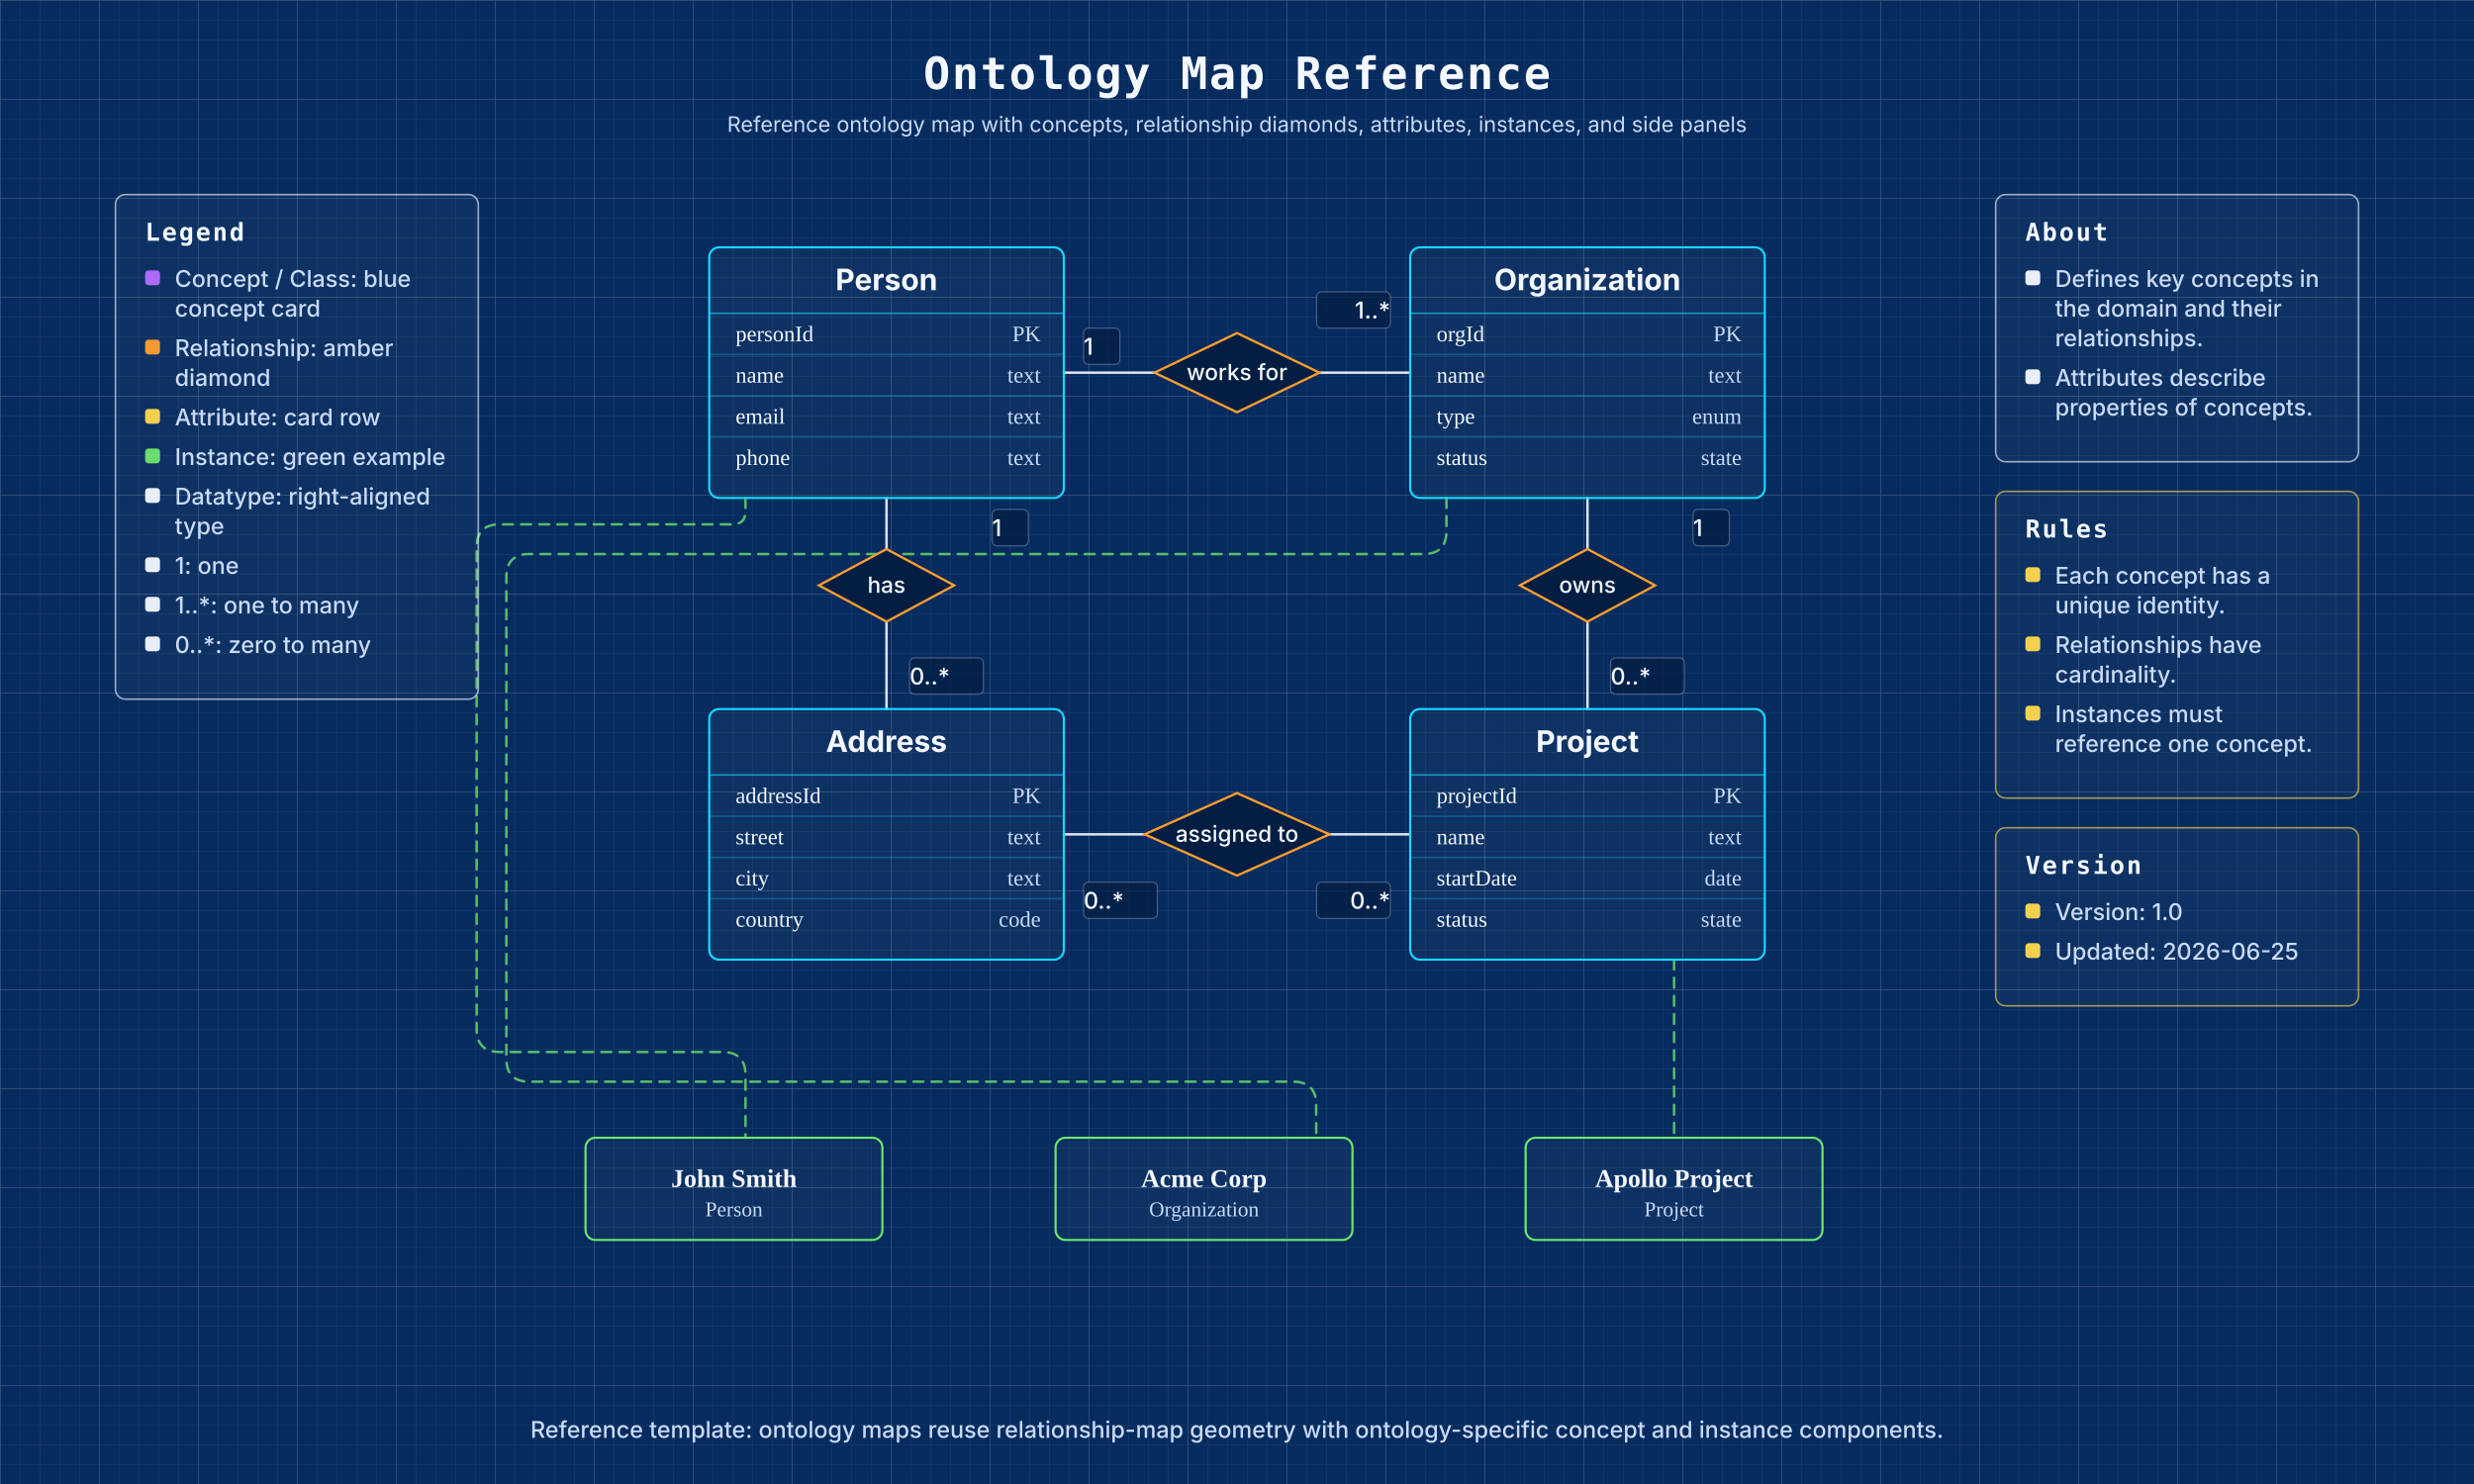
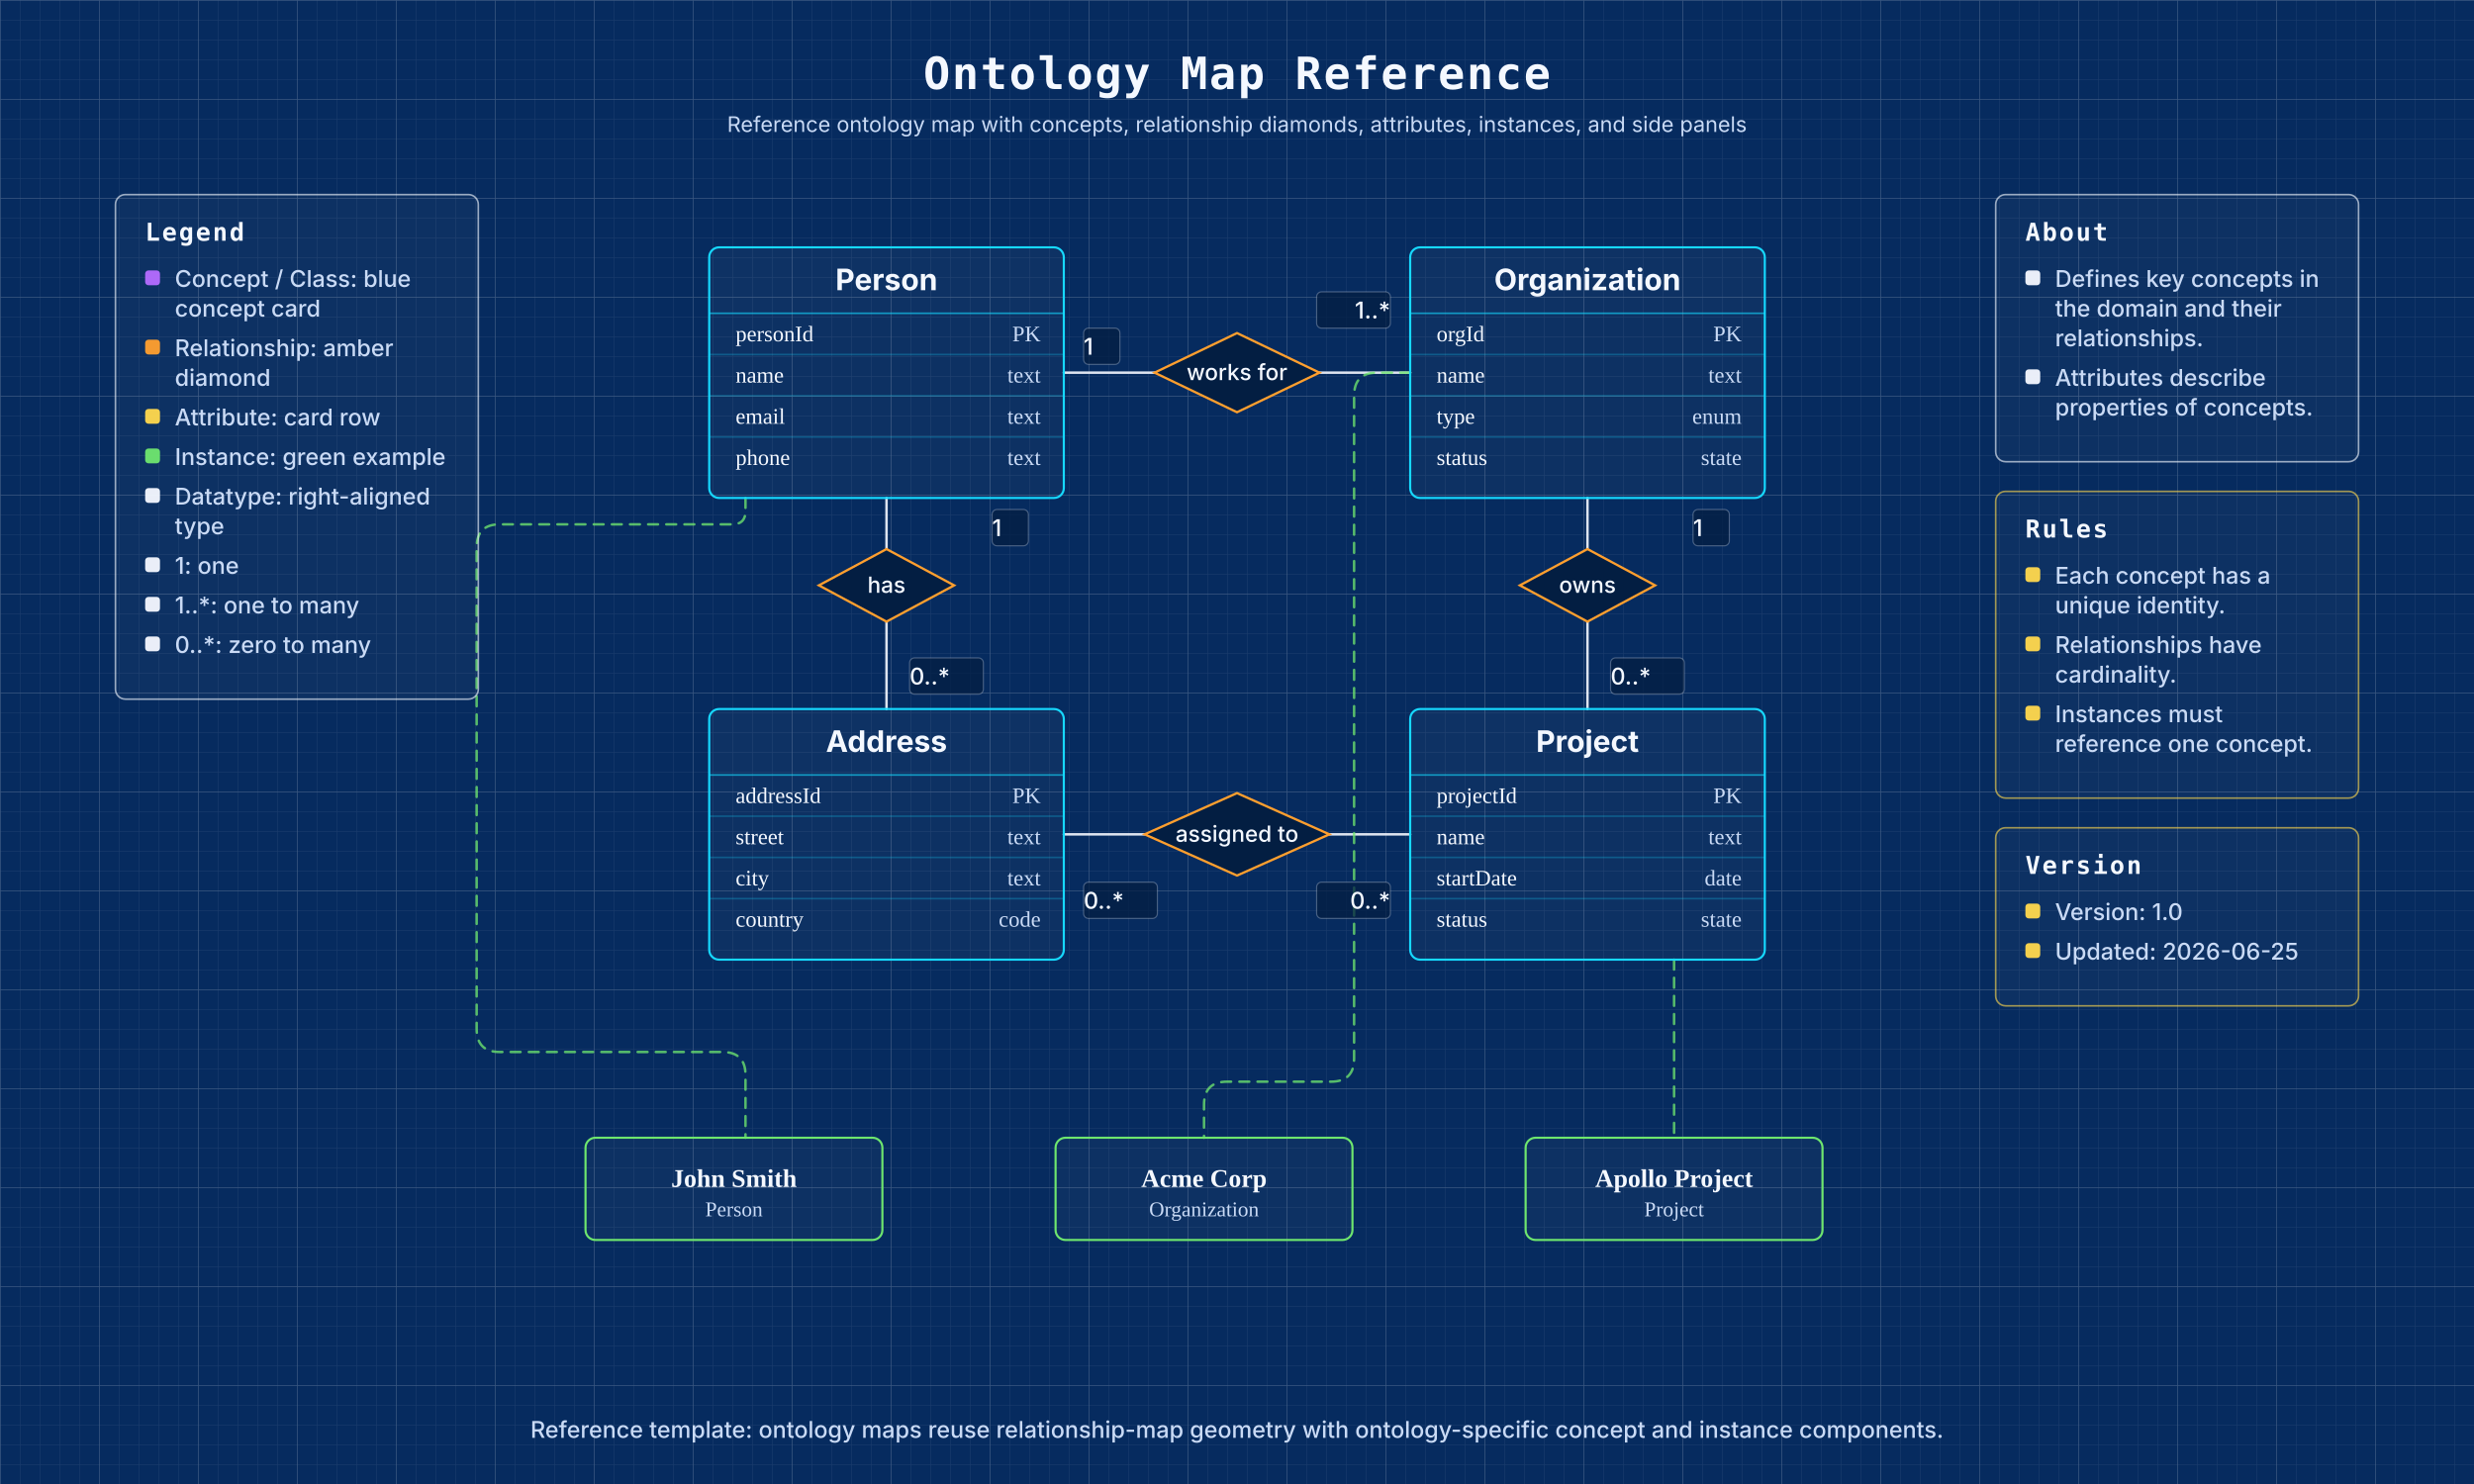
<svg xmlns="http://www.w3.org/2000/svg" width="1500" height="900" viewBox="0 0 1500 900" role="img" aria-label="Ontology Map Reference" data-style="accent-blueprint" data-diagram-type="ontology_map">
  <defs>
    <pattern id="blueprint-grid-small" width="12" height="12" patternUnits="userSpaceOnUse">
      <path d="M 12 0 H 0 V 12" fill="none" stroke="#FFFFFF" stroke-opacity="0.08" stroke-width="0.7" />
    </pattern>
    <pattern id="blueprint-grid" width="60" height="60" patternUnits="userSpaceOnUse">
      <rect width="60" height="60" fill="url(#blueprint-grid-small)" />
      <path d="M 60 0 H 0 V 60" fill="none" stroke="#FFFFFF" stroke-opacity="0.14" stroke-width="1" />
    </pattern>
    <marker id="arrow" markerWidth="10" markerHeight="10" refX="8.5" refY="3" orient="auto" markerUnits="strokeWidth">
      <path d="M0,0 L0,6 L9,3 z" fill="context-stroke" />
    </marker>
    <marker id="arrow-fanout" markerWidth="10" markerHeight="10" refX="8.5" refY="3" orient="auto" markerUnits="strokeWidth">
      <path d="M0,0 L0,6 L9,3 z" fill="context-stroke" />
    </marker>
    <marker id="arrow-fanin" markerWidth="10" markerHeight="10" refX="8.5" refY="3" orient="auto" markerUnits="strokeWidth">
      <path d="M0,0 L0,6 L9,3 z" fill="context-stroke" />
    </marker>
    <style>
    [data-style="accent-blueprint"] .title{font:700 27px IBM Plex Mono,JetBrains Mono,Consolas,monospace;fill:#F4F8FF;letter-spacing:.04em;text-transform:uppercase}
    [data-style="accent-blueprint"] .subtitle{font:400 13px IBM Plex Sans,Inter,Roboto Condensed,DIN,Segoe UI,Aptos,Arial,sans-serif;fill:#C9DAF5}
    [data-style="accent-blueprint"] .group-label{font:700 15px IBM Plex Mono,JetBrains Mono,Consolas,monospace;fill:#C9DAF5;letter-spacing:.08em;text-transform:uppercase}
    [data-style="accent-blueprint"] .card-title{font:700 17px IBM Plex Sans,Inter,Roboto Condensed,DIN,Segoe UI,Aptos,Arial,sans-serif;fill:#F4F8FF}
    [data-style="accent-blueprint"] .card-sub{font:500 13px IBM Plex Sans,Inter,Roboto Condensed,DIN,Segoe UI,Aptos,Arial,sans-serif;fill:#C9DAF5}
    [data-style="accent-blueprint"] .edge{fill:none;stroke:#F4F8FF;stroke-width:1.5;stroke-linecap:round;stroke-linejoin:round;opacity:0.88}
    [data-style="accent-blueprint"] .fanout{stroke:#FF9F2E;opacity:0.9}
    [data-style="accent-blueprint"] .fanin{stroke:#6EE66E;opacity:0.9}
    [data-style="accent-blueprint"] .route-shared{marker-end:none}
    [data-style="accent-blueprint"] .edge-dashed{stroke-dasharray:6 5;opacity:0.68}
    [data-style="accent-blueprint"] .note{font:500 14px IBM Plex Sans,Inter,Roboto Condensed,DIN,Segoe UI,Aptos,Arial,sans-serif;fill:#C9DAF5}
    [data-style="accent-blueprint"] .mono{font-family:IBM Plex Mono,JetBrains Mono,Consolas,monospace}
    [data-style="accent-blueprint"] .table-header{font:700 15.5px IBM Plex Mono,JetBrains Mono,Consolas,monospace;fill:#F4F8FF;letter-spacing:.08em;text-transform:uppercase}
    [data-style="accent-blueprint"] .table-cell{font:500 17px IBM Plex Sans,Inter,Roboto Condensed,DIN,Segoe UI,Aptos,Arial,sans-serif;fill:#F4F8FF}
    [data-style="accent-blueprint"] .table-cell-secondary{font:500 17px IBM Plex Sans,Inter,Roboto Condensed,DIN,Segoe UI,Aptos,Arial,sans-serif;fill:#C9DAF5}
    [data-style="accent-blueprint"] .info-panel-title{font:700 15px IBM Plex Mono,JetBrains Mono,Consolas,monospace;fill:#F4F8FF;letter-spacing:.08em;text-transform:uppercase}
    [data-style="accent-blueprint"] .info-panel-item{font:500 14px IBM Plex Sans,Inter,Roboto Condensed,DIN,Segoe UI,Aptos,Arial,sans-serif;fill:#C9DAF5}
    [data-style="accent-blueprint"] .tree-level-label{font:700 15px IBM Plex Mono,JetBrains Mono,Consolas,monospace;fill:#C9DAF5;letter-spacing:.08em;text-transform:uppercase}
    [data-style="accent-blueprint"] .hub-label{font:700 15px IBM Plex Mono,JetBrains Mono,Consolas,monospace;fill:#C9DAF5;letter-spacing:.08em;text-transform:uppercase}
    [data-style="accent-blueprint"] .icon-line{fill:none;stroke-width:1.3;stroke-linecap:round;stroke-linejoin:round}
  </style>
  </defs>
  <rect x="0" y="0" width="1500" height="900" rx="0" fill="#062B5F" />
  <rect x="0" y="0" width="1500" height="900" rx="0" fill="url(#blueprint-grid)" opacity="1" />
  <text x="750.0" y="54" text-anchor="middle" class="title">Ontology Map Reference</text>
  <text x="750.0" y="80" text-anchor="middle" class="subtitle">Reference ontology map with concepts, relationship diamonds, attributes, instances, and side panels</text>
  <path d="M 645.0 226.0 L 700.0 226.0" class="edge object-relationship-link ontology-relationship-link" style="stroke:#F4F8FF;opacity:0.9" data-route="axis" data-link-end="from" data-card-anchor="right" data-diamond-anchor="left" data-relationship="works_for" data-from="person" data-to="organization" />
  <path d="M 800.0 226.0 L 855.0 226.0" class="edge object-relationship-link ontology-relationship-link" style="stroke:#F4F8FF;opacity:0.9" data-route="axis" data-link-end="to" data-card-anchor="left" data-diamond-anchor="right" data-relationship="works_for" data-from="person" data-to="organization" />
  <path d="M 537.5 302.0 L 537.5 333.0" class="edge object-relationship-link ontology-relationship-link" style="stroke:#F4F8FF;opacity:0.9" data-route="axis" data-link-end="from" data-card-anchor="bottom" data-diamond-anchor="top" data-relationship="has_address" data-from="person" data-to="address" />
  <path d="M 537.5 377.0 L 537.5 430.0" class="edge object-relationship-link ontology-relationship-link" style="stroke:#F4F8FF;opacity:0.9" data-route="axis" data-link-end="to" data-card-anchor="top" data-diamond-anchor="bottom" data-relationship="has_address" data-from="person" data-to="address" />
  <path d="M 962.5 302.0 L 962.5 333.0" class="edge object-relationship-link ontology-relationship-link" style="stroke:#F4F8FF;opacity:0.9" data-route="axis" data-link-end="from" data-card-anchor="bottom" data-diamond-anchor="top" data-relationship="owns_project" data-from="organization" data-to="project" />
  <path d="M 962.5 377.0 L 962.5 430.0" class="edge object-relationship-link ontology-relationship-link" style="stroke:#F4F8FF;opacity:0.9" data-route="axis" data-link-end="to" data-card-anchor="top" data-diamond-anchor="bottom" data-relationship="owns_project" data-from="organization" data-to="project" />
  <path d="M 645.0 506.0 L 694.0 506.0" class="edge object-relationship-link ontology-relationship-link" style="stroke:#F4F8FF;opacity:0.9" data-route="axis" data-link-end="from" data-card-anchor="right" data-diamond-anchor="left" data-relationship="assigned_to" data-from="address" data-to="project" />
  <path d="M 806.0 506.0 L 855.0 506.0" class="edge object-relationship-link ontology-relationship-link" style="stroke:#F4F8FF;opacity:0.9" data-route="axis" data-link-end="to" data-card-anchor="left" data-diamond-anchor="right" data-relationship="assigned_to" data-from="address" data-to="project" />
  <path d="M 452.0 302.0 L 452.0 310.0 Q 452.0 318.0 444.0 318.0 L 303.0 318.0 Q 289.0 318.0 289.0 332.0 L 289.0 624.0 Q 289.0 638.0 303.0 638.0 L 438.0 638.0 Q 452.0 638.0 452.0 652.0 L 452.0 690.0" class="edge ontology-instance-link" style="stroke:#6EE66E;opacity:0.78" stroke-dasharray="6 5" data-from="person" data-to="john_smith" />
-   <path d="M 877.0 302.0 L 877.0 322.0 Q 877.0 336.0 863.0 336.0 L 321.0 336.0 Q 307.0 336.0 307.0 350.0 L 307.0 642.0 Q 307.0 656.0 321.0 656.0 L 784.0 656.0 Q 798.0 656.0 798.0 670.0 L 798.0 690.0" class="edge ontology-instance-link" style="stroke:#6EE66E;opacity:0.78" stroke-dasharray="6 5" data-from="organization" data-to="acme_corp" />
+   <path d="M 855.0 226.0 L 835.0 226.0 Q 821.0 226.0 821.0 240.0 L 821.0 642.0 Q 821.0 656.0 807.0 656.0 L 744.0 656.0 Q 730.0 656.0 730.0 670.0 L 730.0 690.0" class="edge ontology-instance-link" style="stroke:#6EE66E;opacity:0.78" stroke-dasharray="6 5" data-from="organization" data-to="acme_corp" />
  <path d="M 1015.0 582.0 L 1015.0 690.0" class="edge ontology-instance-link" style="stroke:#6EE66E;opacity:0.78" stroke-dasharray="6 5" data-from="project" data-to="apollo_project" />
  <g id="concept-person" class="ontology-concept-card card" data-kind="ontology">
    <rect x="430.0" y="150.0" width="215.0" height="152.0" rx="6.0" fill="#FFFFFF" fill-opacity="0.03" stroke="#16D9FF" stroke-width="1.3" />
    <rect x="430.0" y="150.0" width="215.0" height="40.0" rx="6.0" fill="#FFFFFF" fill-opacity="0.004" />
    <text x="537.5" y="176.0" text-anchor="middle" class="card-title ontology-concept-title" style="font-size:18px">Person</text>
    <line x1="430.0" y1="190.0" x2="645.0" y2="190.0" stroke="#16D9FF" stroke-opacity="0.62" stroke-width="1" />
    <text x="446.0" y="207.0" class="ontology-attr" style="font-size:13.5px;fill:#F4F8FF">personId</text>
    <text x="631.0" y="207.0" text-anchor="end" class="ontology-datatype" style="font-size:13.5px;fill:#C9DAF5">PK</text>
    <line x1="430.0" y1="215.0" x2="645.0" y2="215.0" stroke="#16D9FF" stroke-opacity="0.25" stroke-width="1" />
    <text x="446.0" y="232.0" class="ontology-attr" style="font-size:13.5px;fill:#F4F8FF">name</text>
    <text x="631.0" y="232.0" text-anchor="end" class="ontology-datatype" style="font-size:13.5px;fill:#C9DAF5">text</text>
    <line x1="430.0" y1="240.0" x2="645.0" y2="240.0" stroke="#16D9FF" stroke-opacity="0.25" stroke-width="1" />
    <text x="446.0" y="257.0" class="ontology-attr" style="font-size:13.5px;fill:#F4F8FF">email</text>
    <text x="631.0" y="257.0" text-anchor="end" class="ontology-datatype" style="font-size:13.5px;fill:#C9DAF5">text</text>
    <line x1="430.0" y1="265.0" x2="645.0" y2="265.0" stroke="#16D9FF" stroke-opacity="0.25" stroke-width="1" />
    <text x="446.0" y="282.0" class="ontology-attr" style="font-size:13.5px;fill:#F4F8FF">phone</text>
    <text x="631.0" y="282.0" text-anchor="end" class="ontology-datatype" style="font-size:13.5px;fill:#C9DAF5">text</text>
  </g>
  <g id="concept-organization" class="ontology-concept-card card" data-kind="ontology">
    <rect x="855.0" y="150.0" width="215.0" height="152.0" rx="6.0" fill="#FFFFFF" fill-opacity="0.03" stroke="#16D9FF" stroke-width="1.3" />
    <rect x="855.0" y="150.0" width="215.0" height="40.0" rx="6.0" fill="#FFFFFF" fill-opacity="0.004" />
    <text x="962.5" y="176.0" text-anchor="middle" class="card-title ontology-concept-title" style="font-size:18px">Organization</text>
    <line x1="855.0" y1="190.0" x2="1070.0" y2="190.0" stroke="#16D9FF" stroke-opacity="0.62" stroke-width="1" />
    <text x="871.0" y="207.0" class="ontology-attr" style="font-size:13.5px;fill:#F4F8FF">orgId</text>
    <text x="1056.0" y="207.0" text-anchor="end" class="ontology-datatype" style="font-size:13.5px;fill:#C9DAF5">PK</text>
    <line x1="855.0" y1="215.0" x2="1070.0" y2="215.0" stroke="#16D9FF" stroke-opacity="0.25" stroke-width="1" />
    <text x="871.0" y="232.0" class="ontology-attr" style="font-size:13.5px;fill:#F4F8FF">name</text>
    <text x="1056.0" y="232.0" text-anchor="end" class="ontology-datatype" style="font-size:13.5px;fill:#C9DAF5">text</text>
    <line x1="855.0" y1="240.0" x2="1070.0" y2="240.0" stroke="#16D9FF" stroke-opacity="0.25" stroke-width="1" />
    <text x="871.0" y="257.0" class="ontology-attr" style="font-size:13.5px;fill:#F4F8FF">type</text>
    <text x="1056.0" y="257.0" text-anchor="end" class="ontology-datatype" style="font-size:13.5px;fill:#C9DAF5">enum</text>
    <line x1="855.0" y1="265.0" x2="1070.0" y2="265.0" stroke="#16D9FF" stroke-opacity="0.25" stroke-width="1" />
    <text x="871.0" y="282.0" class="ontology-attr" style="font-size:13.5px;fill:#F4F8FF">status</text>
    <text x="1056.0" y="282.0" text-anchor="end" class="ontology-datatype" style="font-size:13.5px;fill:#C9DAF5">state</text>
  </g>
  <g id="concept-address" class="ontology-concept-card card" data-kind="source">
    <rect x="430.0" y="430.0" width="215.0" height="152.0" rx="6.0" fill="#FFFFFF" fill-opacity="0.03" stroke="#16D9FF" stroke-width="1.3" />
    <rect x="430.0" y="430.0" width="215.0" height="40.0" rx="6.0" fill="#FFFFFF" fill-opacity="0.004" />
    <text x="537.5" y="456.0" text-anchor="middle" class="card-title ontology-concept-title" style="font-size:18px">Address</text>
    <line x1="430.0" y1="470.0" x2="645.0" y2="470.0" stroke="#16D9FF" stroke-opacity="0.62" stroke-width="1" />
    <text x="446.0" y="487.0" class="ontology-attr" style="font-size:13.5px;fill:#F4F8FF">addressId</text>
    <text x="631.0" y="487.0" text-anchor="end" class="ontology-datatype" style="font-size:13.5px;fill:#C9DAF5">PK</text>
    <line x1="430.0" y1="495.0" x2="645.0" y2="495.0" stroke="#16D9FF" stroke-opacity="0.25" stroke-width="1" />
    <text x="446.0" y="512.0" class="ontology-attr" style="font-size:13.5px;fill:#F4F8FF">street</text>
    <text x="631.0" y="512.0" text-anchor="end" class="ontology-datatype" style="font-size:13.5px;fill:#C9DAF5">text</text>
    <line x1="430.0" y1="520.0" x2="645.0" y2="520.0" stroke="#16D9FF" stroke-opacity="0.25" stroke-width="1" />
    <text x="446.0" y="537.0" class="ontology-attr" style="font-size:13.5px;fill:#F4F8FF">city</text>
    <text x="631.0" y="537.0" text-anchor="end" class="ontology-datatype" style="font-size:13.5px;fill:#C9DAF5">text</text>
    <line x1="430.0" y1="545.0" x2="645.0" y2="545.0" stroke="#16D9FF" stroke-opacity="0.25" stroke-width="1" />
    <text x="446.0" y="562.0" class="ontology-attr" style="font-size:13.5px;fill:#F4F8FF">country</text>
    <text x="631.0" y="562.0" text-anchor="end" class="ontology-datatype" style="font-size:13.5px;fill:#C9DAF5">code</text>
  </g>
  <g id="concept-project" class="ontology-concept-card card" data-kind="source">
    <rect x="855.0" y="430.0" width="215.0" height="152.0" rx="6.0" fill="#FFFFFF" fill-opacity="0.03" stroke="#16D9FF" stroke-width="1.3" />
    <rect x="855.0" y="430.0" width="215.0" height="40.0" rx="6.0" fill="#FFFFFF" fill-opacity="0.004" />
    <text x="962.5" y="456.0" text-anchor="middle" class="card-title ontology-concept-title" style="font-size:18px">Project</text>
    <line x1="855.0" y1="470.0" x2="1070.0" y2="470.0" stroke="#16D9FF" stroke-opacity="0.62" stroke-width="1" />
    <text x="871.0" y="487.0" class="ontology-attr" style="font-size:13.5px;fill:#F4F8FF">projectId</text>
    <text x="1056.0" y="487.0" text-anchor="end" class="ontology-datatype" style="font-size:13.5px;fill:#C9DAF5">PK</text>
    <line x1="855.0" y1="495.0" x2="1070.0" y2="495.0" stroke="#16D9FF" stroke-opacity="0.25" stroke-width="1" />
    <text x="871.0" y="512.0" class="ontology-attr" style="font-size:13.5px;fill:#F4F8FF">name</text>
    <text x="1056.0" y="512.0" text-anchor="end" class="ontology-datatype" style="font-size:13.5px;fill:#C9DAF5">text</text>
    <line x1="855.0" y1="520.0" x2="1070.0" y2="520.0" stroke="#16D9FF" stroke-opacity="0.25" stroke-width="1" />
    <text x="871.0" y="537.0" class="ontology-attr" style="font-size:13.5px;fill:#F4F8FF">startDate</text>
    <text x="1056.0" y="537.0" text-anchor="end" class="ontology-datatype" style="font-size:13.5px;fill:#C9DAF5">date</text>
    <line x1="855.0" y1="545.0" x2="1070.0" y2="545.0" stroke="#16D9FF" stroke-opacity="0.25" stroke-width="1" />
    <text x="871.0" y="562.0" class="ontology-attr" style="font-size:13.5px;fill:#F4F8FF">status</text>
    <text x="1056.0" y="562.0" text-anchor="end" class="ontology-datatype" style="font-size:13.5px;fill:#C9DAF5">state</text>
  </g>
  <g id="instance-john_smith" class="ontology-instance-card card" data-concept="person">
    <rect x="355.0" y="690.0" width="180.0" height="62.0" rx="6.0" fill="#FFFFFF" fill-opacity="0.03" stroke="#6EE66E" stroke-width="1.3" />
    <text x="445.0" y="719.85" text-anchor="middle" class="ontology-instance-title" style="font-size:15.5px;font-weight:700;fill:#F4F8FF">John Smith</text>
    <text x="445.0" y="737.65" text-anchor="middle" class="ontology-instance-sub" style="font-size:12.8px;font-weight:500;fill:#C9DAF5">Person</text>
  </g>
  <g id="instance-acme_corp" class="ontology-instance-card card" data-concept="organization">
    <rect x="640.0" y="690.0" width="180.0" height="62.0" rx="6.0" fill="#FFFFFF" fill-opacity="0.03" stroke="#6EE66E" stroke-width="1.3" />
    <text x="730.0" y="719.85" text-anchor="middle" class="ontology-instance-title" style="font-size:15.5px;font-weight:700;fill:#F4F8FF">Acme Corp</text>
    <text x="730.0" y="737.65" text-anchor="middle" class="ontology-instance-sub" style="font-size:12.8px;font-weight:500;fill:#C9DAF5">Organization</text>
  </g>
  <g id="instance-apollo_project" class="ontology-instance-card card" data-concept="project">
    <rect x="925.0" y="690.0" width="180.0" height="62.0" rx="6.0" fill="#FFFFFF" fill-opacity="0.03" stroke="#6EE66E" stroke-width="1.3" />
    <text x="1015.0" y="719.85" text-anchor="middle" class="ontology-instance-title" style="font-size:15.5px;font-weight:700;fill:#F4F8FF">Apollo Project</text>
    <text x="1015.0" y="737.65" text-anchor="middle" class="ontology-instance-sub" style="font-size:12.8px;font-weight:500;fill:#C9DAF5">Project</text>
  </g>
  <g id="relationship-works_for" class="relationship-diamond" data-relation="works for">
    <path d="M 750.0 202.0 L 800.0 226.0 L 750.0 250.0 L 700.0 226.0 Z" fill="#031E42" stroke="#FF9F2E" stroke-width="1.4" />
    <text x="750.0" y="230.5" text-anchor="middle" class="note" style="font-size:13.5px;fill:#F4F8FF">works for</text>
  </g>
  <g id="relationship-has_address" class="relationship-diamond" data-relation="has">
    <path d="M 537.5 333.0 L 578.5 355.0 L 537.5 377.0 L 496.5 355.0 Z" fill="#031E42" stroke="#FF9F2E" stroke-width="1.4" />
    <text x="537.5" y="359.5" text-anchor="middle" class="note" style="font-size:13.5px;fill:#F4F8FF">has</text>
  </g>
  <g id="relationship-owns_project" class="relationship-diamond" data-relation="owns">
    <path d="M 962.5 333.0 L 1003.5 355.0 L 962.5 377.0 L 921.5 355.0 Z" fill="#031E42" stroke="#FF9F2E" stroke-width="1.4" />
    <text x="962.5" y="359.5" text-anchor="middle" class="note" style="font-size:13.5px;fill:#F4F8FF">owns</text>
  </g>
  <g id="relationship-assigned_to" class="relationship-diamond" data-relation="assigned to">
    <path d="M 750.0 481.0 L 806.0 506.0 L 750.0 531.0 L 694.0 506.0 Z" fill="#031E42" stroke="#FF9F2E" stroke-width="1.4" />
    <text x="750.0" y="510.5" text-anchor="middle" class="note" style="font-size:13.5px;fill:#F4F8FF">assigned to</text>
  </g>
  <g class="cardinality-label-wrap" data-relationship="works_for" data-endpoint="from">
    <rect x="657.0" y="199.0" width="22.0" height="22.0" rx="3" fill="#031E42" fill-opacity="0.72" stroke="#F4F8FF" stroke-opacity="0.28" stroke-width="0.7" />
    <text x="657.0" y="210.0" dominant-baseline="middle" text-anchor="start" class="note cardinality-label" style="font-size:14px;fill:#F4F8FF">1</text>
  </g>
  <g class="cardinality-label-wrap" data-relationship="works_for" data-endpoint="to">
    <rect x="798.28" y="177.0" width="44.72" height="22.0" rx="3" fill="#031E42" fill-opacity="0.72" stroke="#F4F8FF" stroke-opacity="0.28" stroke-width="0.7" />
    <text x="843.0" y="188.0" dominant-baseline="middle" text-anchor="end" class="note cardinality-label" style="font-size:14px;fill:#F4F8FF">1..*</text>
  </g>
  <g class="cardinality-label-wrap" data-relationship="has_address" data-endpoint="from">
    <rect x="601.5" y="309.0" width="22.0" height="22.0" rx="3" fill="#031E42" fill-opacity="0.72" stroke="#F4F8FF" stroke-opacity="0.28" stroke-width="0.7" />
    <text x="601.5" y="320.0" dominant-baseline="middle" text-anchor="start" class="note cardinality-label" style="font-size:14px;fill:#F4F8FF">1</text>
  </g>
  <g class="cardinality-label-wrap" data-relationship="has_address" data-endpoint="to">
    <rect x="551.5" y="399.0" width="44.72" height="22.0" rx="3" fill="#031E42" fill-opacity="0.72" stroke="#F4F8FF" stroke-opacity="0.28" stroke-width="0.7" />
    <text x="551.5" y="410.0" dominant-baseline="middle" text-anchor="start" class="note cardinality-label" style="font-size:14px;fill:#F4F8FF">0..*</text>
  </g>
  <g class="cardinality-label-wrap" data-relationship="owns_project" data-endpoint="from">
    <rect x="1026.5" y="309.0" width="22.0" height="22.0" rx="3" fill="#031E42" fill-opacity="0.72" stroke="#F4F8FF" stroke-opacity="0.28" stroke-width="0.7" />
    <text x="1026.5" y="320.0" dominant-baseline="middle" text-anchor="start" class="note cardinality-label" style="font-size:14px;fill:#F4F8FF">1</text>
  </g>
  <g class="cardinality-label-wrap" data-relationship="owns_project" data-endpoint="to">
    <rect x="976.5" y="399.0" width="44.72" height="22.0" rx="3" fill="#031E42" fill-opacity="0.72" stroke="#F4F8FF" stroke-opacity="0.28" stroke-width="0.7" />
    <text x="976.5" y="410.0" dominant-baseline="middle" text-anchor="start" class="note cardinality-label" style="font-size:14px;fill:#F4F8FF">0..*</text>
  </g>
  <g class="cardinality-label-wrap" data-relationship="assigned_to" data-endpoint="from">
    <rect x="657.0" y="535.0" width="44.72" height="22.0" rx="3" fill="#031E42" fill-opacity="0.72" stroke="#F4F8FF" stroke-opacity="0.28" stroke-width="0.7" />
    <text x="657.0" y="546.0" dominant-baseline="middle" text-anchor="start" class="note cardinality-label" style="font-size:14px;fill:#F4F8FF">0..*</text>
  </g>
  <g class="cardinality-label-wrap" data-relationship="assigned_to" data-endpoint="to">
    <rect x="798.28" y="535.0" width="44.72" height="22.0" rx="3" fill="#031E42" fill-opacity="0.72" stroke="#F4F8FF" stroke-opacity="0.28" stroke-width="0.7" />
    <text x="843.0" y="546.0" dominant-baseline="middle" text-anchor="end" class="note cardinality-label" style="font-size:14px;fill:#F4F8FF">0..*</text>
  </g>
  <g class="info-panel ontology-side-panel" data-panel-id="legend" data-placement="left">
    <rect x="70" y="118" width="220.0" height="306.0" rx="6" fill="#FFFFFF" fill-opacity="0.03" stroke="#F4F8FF" stroke-opacity="0.62" stroke-width="1" />
    <text x="88" y="146" class="info-panel-title">Legend</text>
    <rect x="88" y="164" width="9" height="9" rx="2" fill="#B56CFF" opacity="0.95" />
    <text x="106" y="174.0" class="info-panel-item" style="font-size:14px">Concept / Class: blue</text>
    <text x="106" y="192.0" class="info-panel-item" style="font-size:14px">concept card</text>
    <rect x="88" y="206.0" width="9" height="9" rx="2" fill="#FF9F2E" opacity="0.95" />
    <text x="106" y="216.0" class="info-panel-item" style="font-size:14px">Relationship: amber</text>
    <text x="106" y="234.0" class="info-panel-item" style="font-size:14px">diamond</text>
    <rect x="88" y="248.0" width="9" height="9" rx="2" fill="#FFD84D" opacity="0.95" />
    <text x="106" y="258.0" class="info-panel-item" style="font-size:14px">Attribute: card row</text>
    <rect x="88" y="272.0" width="9" height="9" rx="2" fill="#6EE66E" opacity="0.95" />
    <text x="106" y="282.0" class="info-panel-item" style="font-size:14px">Instance: green example</text>
    <rect x="88" y="296.0" width="9" height="9" rx="2" fill="#F4F8FF" opacity="0.95" />
    <text x="106" y="306.0" class="info-panel-item" style="font-size:14px">Datatype: right-aligned</text>
    <text x="106" y="324.0" class="info-panel-item" style="font-size:14px">type</text>
    <rect x="88" y="338.0" width="9" height="9" rx="2" fill="#F4F8FF" opacity="0.95" />
    <text x="106" y="348.0" class="info-panel-item" style="font-size:14px">1: one</text>
    <rect x="88" y="362.0" width="9" height="9" rx="2" fill="#F4F8FF" opacity="0.95" />
    <text x="106" y="372.0" class="info-panel-item" style="font-size:14px">1..*: one to many</text>
    <rect x="88" y="386.0" width="9" height="9" rx="2" fill="#F4F8FF" opacity="0.95" />
    <text x="106" y="396.0" class="info-panel-item" style="font-size:14px">0..*: zero to many</text>
  </g>
  <g class="info-panel ontology-side-panel" data-panel-id="about" data-placement="right">
    <rect x="1210.0" y="118" width="220.0" height="162.0" rx="6" fill="#FFFFFF" fill-opacity="0.03" stroke="#F4F8FF" stroke-opacity="0.62" stroke-width="1" />
    <text x="1228.0" y="146" class="info-panel-title">About</text>
    <rect x="1228.0" y="164" width="9" height="9" rx="2" fill="#F4F8FF" opacity="0.95" />
    <text x="1246.0" y="174.0" class="info-panel-item" style="font-size:14px">Defines key concepts in</text>
    <text x="1246.0" y="192.0" class="info-panel-item" style="font-size:14px">the domain and their</text>
    <text x="1246.0" y="210.0" class="info-panel-item" style="font-size:14px">relationships.</text>
    <rect x="1228.0" y="224.0" width="9" height="9" rx="2" fill="#F4F8FF" opacity="0.95" />
    <text x="1246.0" y="234.0" class="info-panel-item" style="font-size:14px">Attributes describe</text>
    <text x="1246.0" y="252.0" class="info-panel-item" style="font-size:14px">properties of concepts.</text>
  </g>
  <g class="info-panel ontology-side-panel" data-panel-id="rules" data-placement="right">
    <rect x="1210.0" y="298.0" width="220.0" height="186.0" rx="6" fill="#FFFFFF" fill-opacity="0.03" stroke="#FFD84D" stroke-opacity="0.62" stroke-width="1" />
    <text x="1228.0" y="326.0" class="info-panel-title">Rules</text>
    <rect x="1228.0" y="344.0" width="9" height="9" rx="2" fill="#FFD84D" opacity="0.95" />
    <text x="1246.0" y="354.0" class="info-panel-item" style="font-size:14px">Each concept has a</text>
    <text x="1246.0" y="372.0" class="info-panel-item" style="font-size:14px">unique identity.</text>
    <rect x="1228.0" y="386.0" width="9" height="9" rx="2" fill="#FFD84D" opacity="0.95" />
    <text x="1246.0" y="396.0" class="info-panel-item" style="font-size:14px">Relationships have</text>
    <text x="1246.0" y="414.0" class="info-panel-item" style="font-size:14px">cardinality.</text>
    <rect x="1228.0" y="428.0" width="9" height="9" rx="2" fill="#FFD84D" opacity="0.95" />
    <text x="1246.0" y="438.0" class="info-panel-item" style="font-size:14px">Instances must</text>
    <text x="1246.0" y="456.0" class="info-panel-item" style="font-size:14px">reference one concept.</text>
  </g>
  <g class="info-panel ontology-side-panel" data-panel-id="version" data-placement="right">
    <rect x="1210.0" y="502.0" width="220.0" height="108.0" rx="6" fill="#FFFFFF" fill-opacity="0.03" stroke="#FFD84D" stroke-opacity="0.62" stroke-width="1" />
    <text x="1228.0" y="530.0" class="info-panel-title">Version</text>
    <rect x="1228.0" y="548.0" width="9" height="9" rx="2" fill="#FFD84D" opacity="0.95" />
    <text x="1246.0" y="558.0" class="info-panel-item" style="font-size:14px">Version: 1.0</text>
    <rect x="1228.0" y="572.0" width="9" height="9" rx="2" fill="#FFD84D" opacity="0.95" />
    <text x="1246.0" y="582.0" class="info-panel-item" style="font-size:14px">Updated: 2026-06-25</text>
  </g>
  <text x="750.0" y="872" text-anchor="middle" class="note">Reference template: ontology maps reuse relationship-map geometry with ontology-specific concept and instance components.</text>
</svg>
